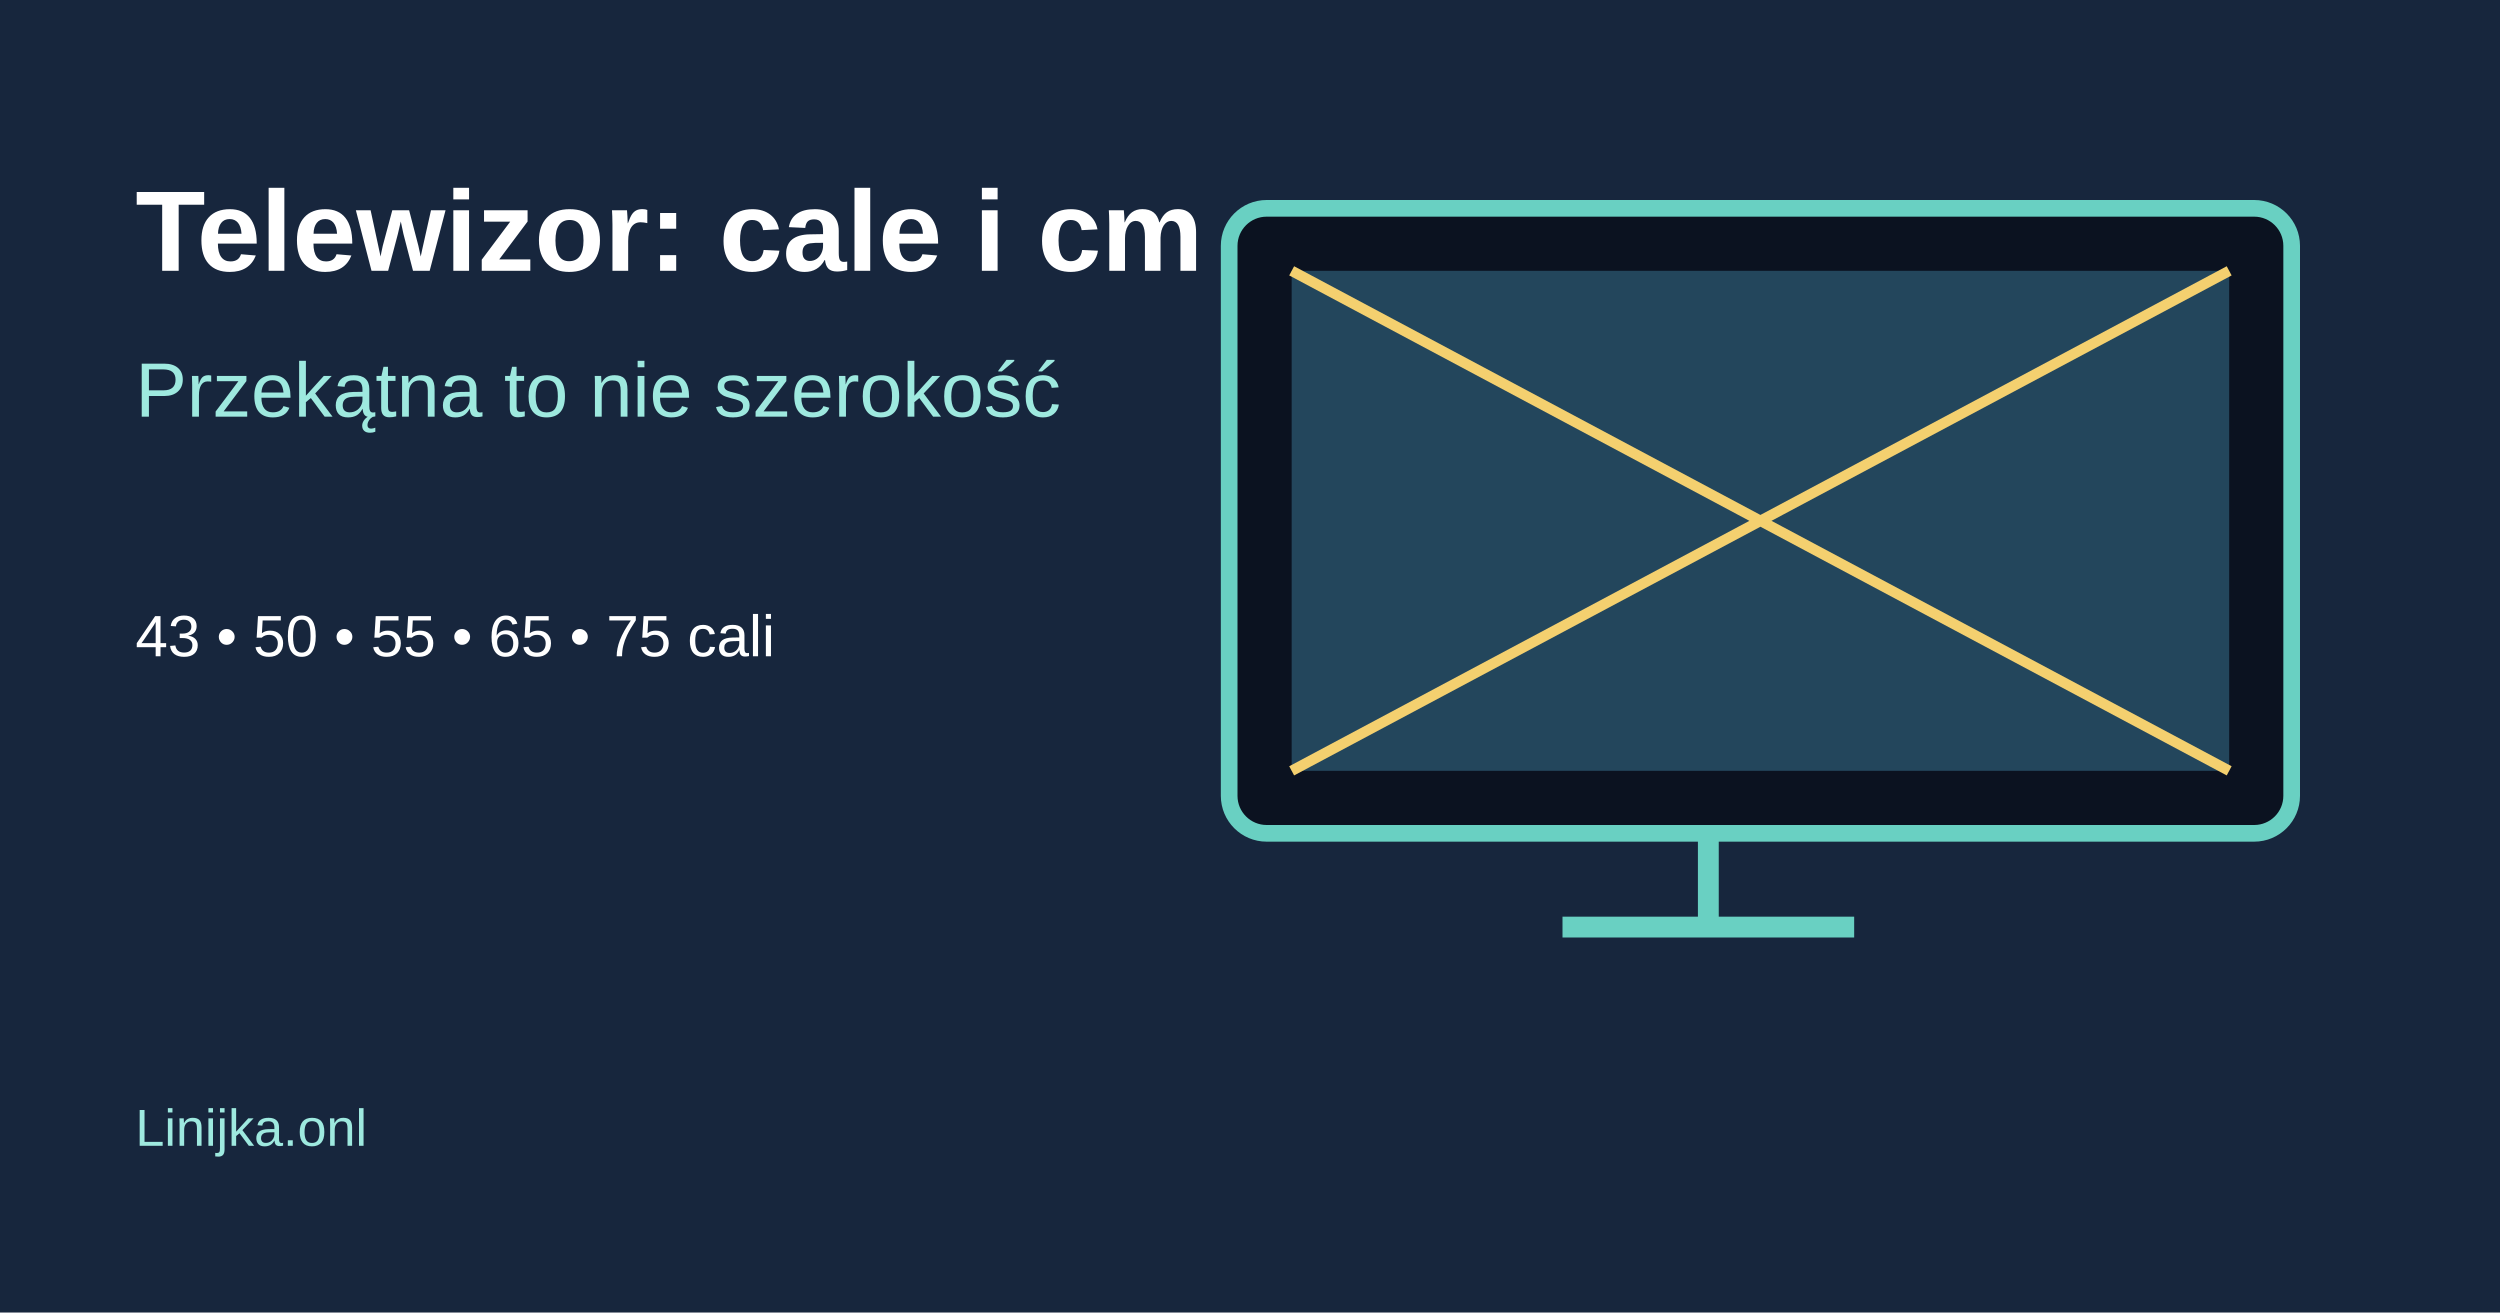
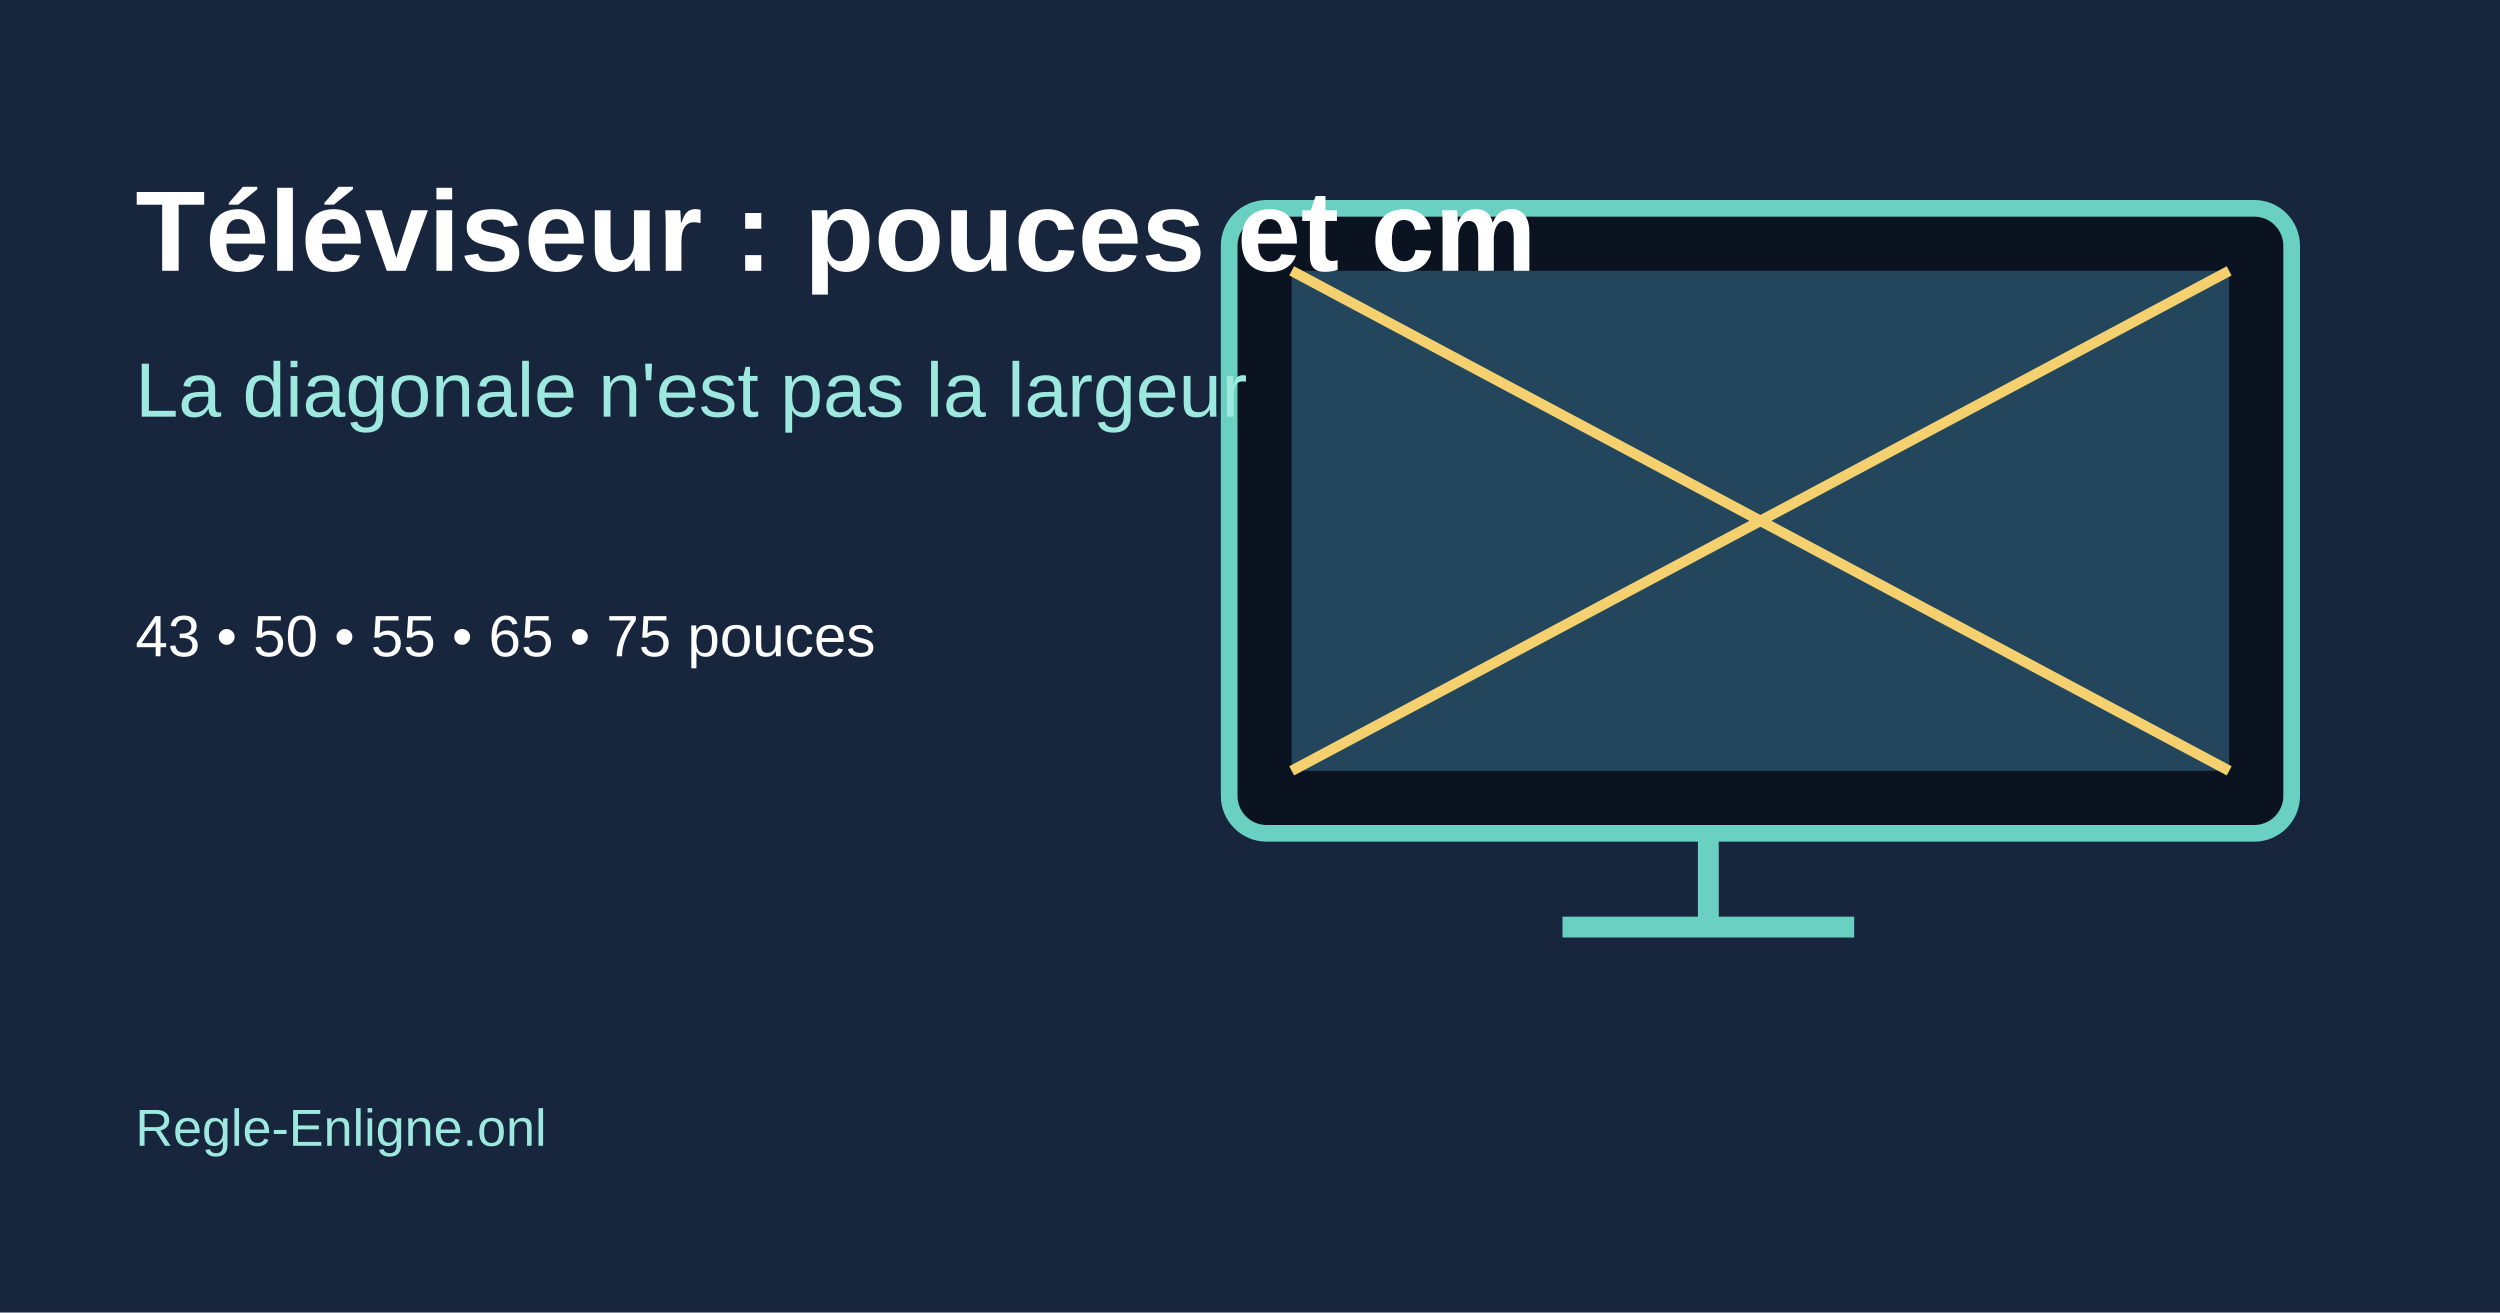
<svg xmlns="http://www.w3.org/2000/svg" viewBox="0 0 1200 630" role="img" aria-labelledby="t">
  <rect width="1200" height="630" fill="#17263d" />
  <rect x="590" y="100" width="510" height="300" rx="18" fill="#0b1220" stroke="#69d0c2" stroke-width="8" />
  <path d="M620 130h450v240H620z" fill="#23465c" />
  <path d="M620 370l450-240M1070 370L620 130" stroke="#f4d06f" stroke-width="5" />
  <path d="M820 400v45M750 445h140" stroke="#69d0c2" stroke-width="10" />
  <g fill="#fff" font-family="Arial,sans-serif">
-     <text x="65" y="130" font-size="55" font-weight="700">Telewizor: cale i cm</text>
-     <text x="65" y="200" font-size="37" fill="#9ee9df">Przekątna to nie szerokość</text>
-     <text x="65" y="315" font-size="28">43 • 50 • 55 • 65 • 75 cali</text>
-     <text x="65" y="550" font-size="25" fill="#9ee9df">Linijka.onl</text>
+     <text x="65" y="130" font-size="55" font-weight="700">Téléviseur : pouces et cm</text>
+     <text x="65" y="200" font-size="37" fill="#9ee9df">La diagonale n'est pas la largeur</text>
+     <text x="65" y="315" font-size="28">43 • 50 • 55 • 65 • 75 pouces</text>
+     <text x="65" y="550" font-size="25" fill="#9ee9df">Regle-Enligne.onl</text>
  </g>
</svg>
